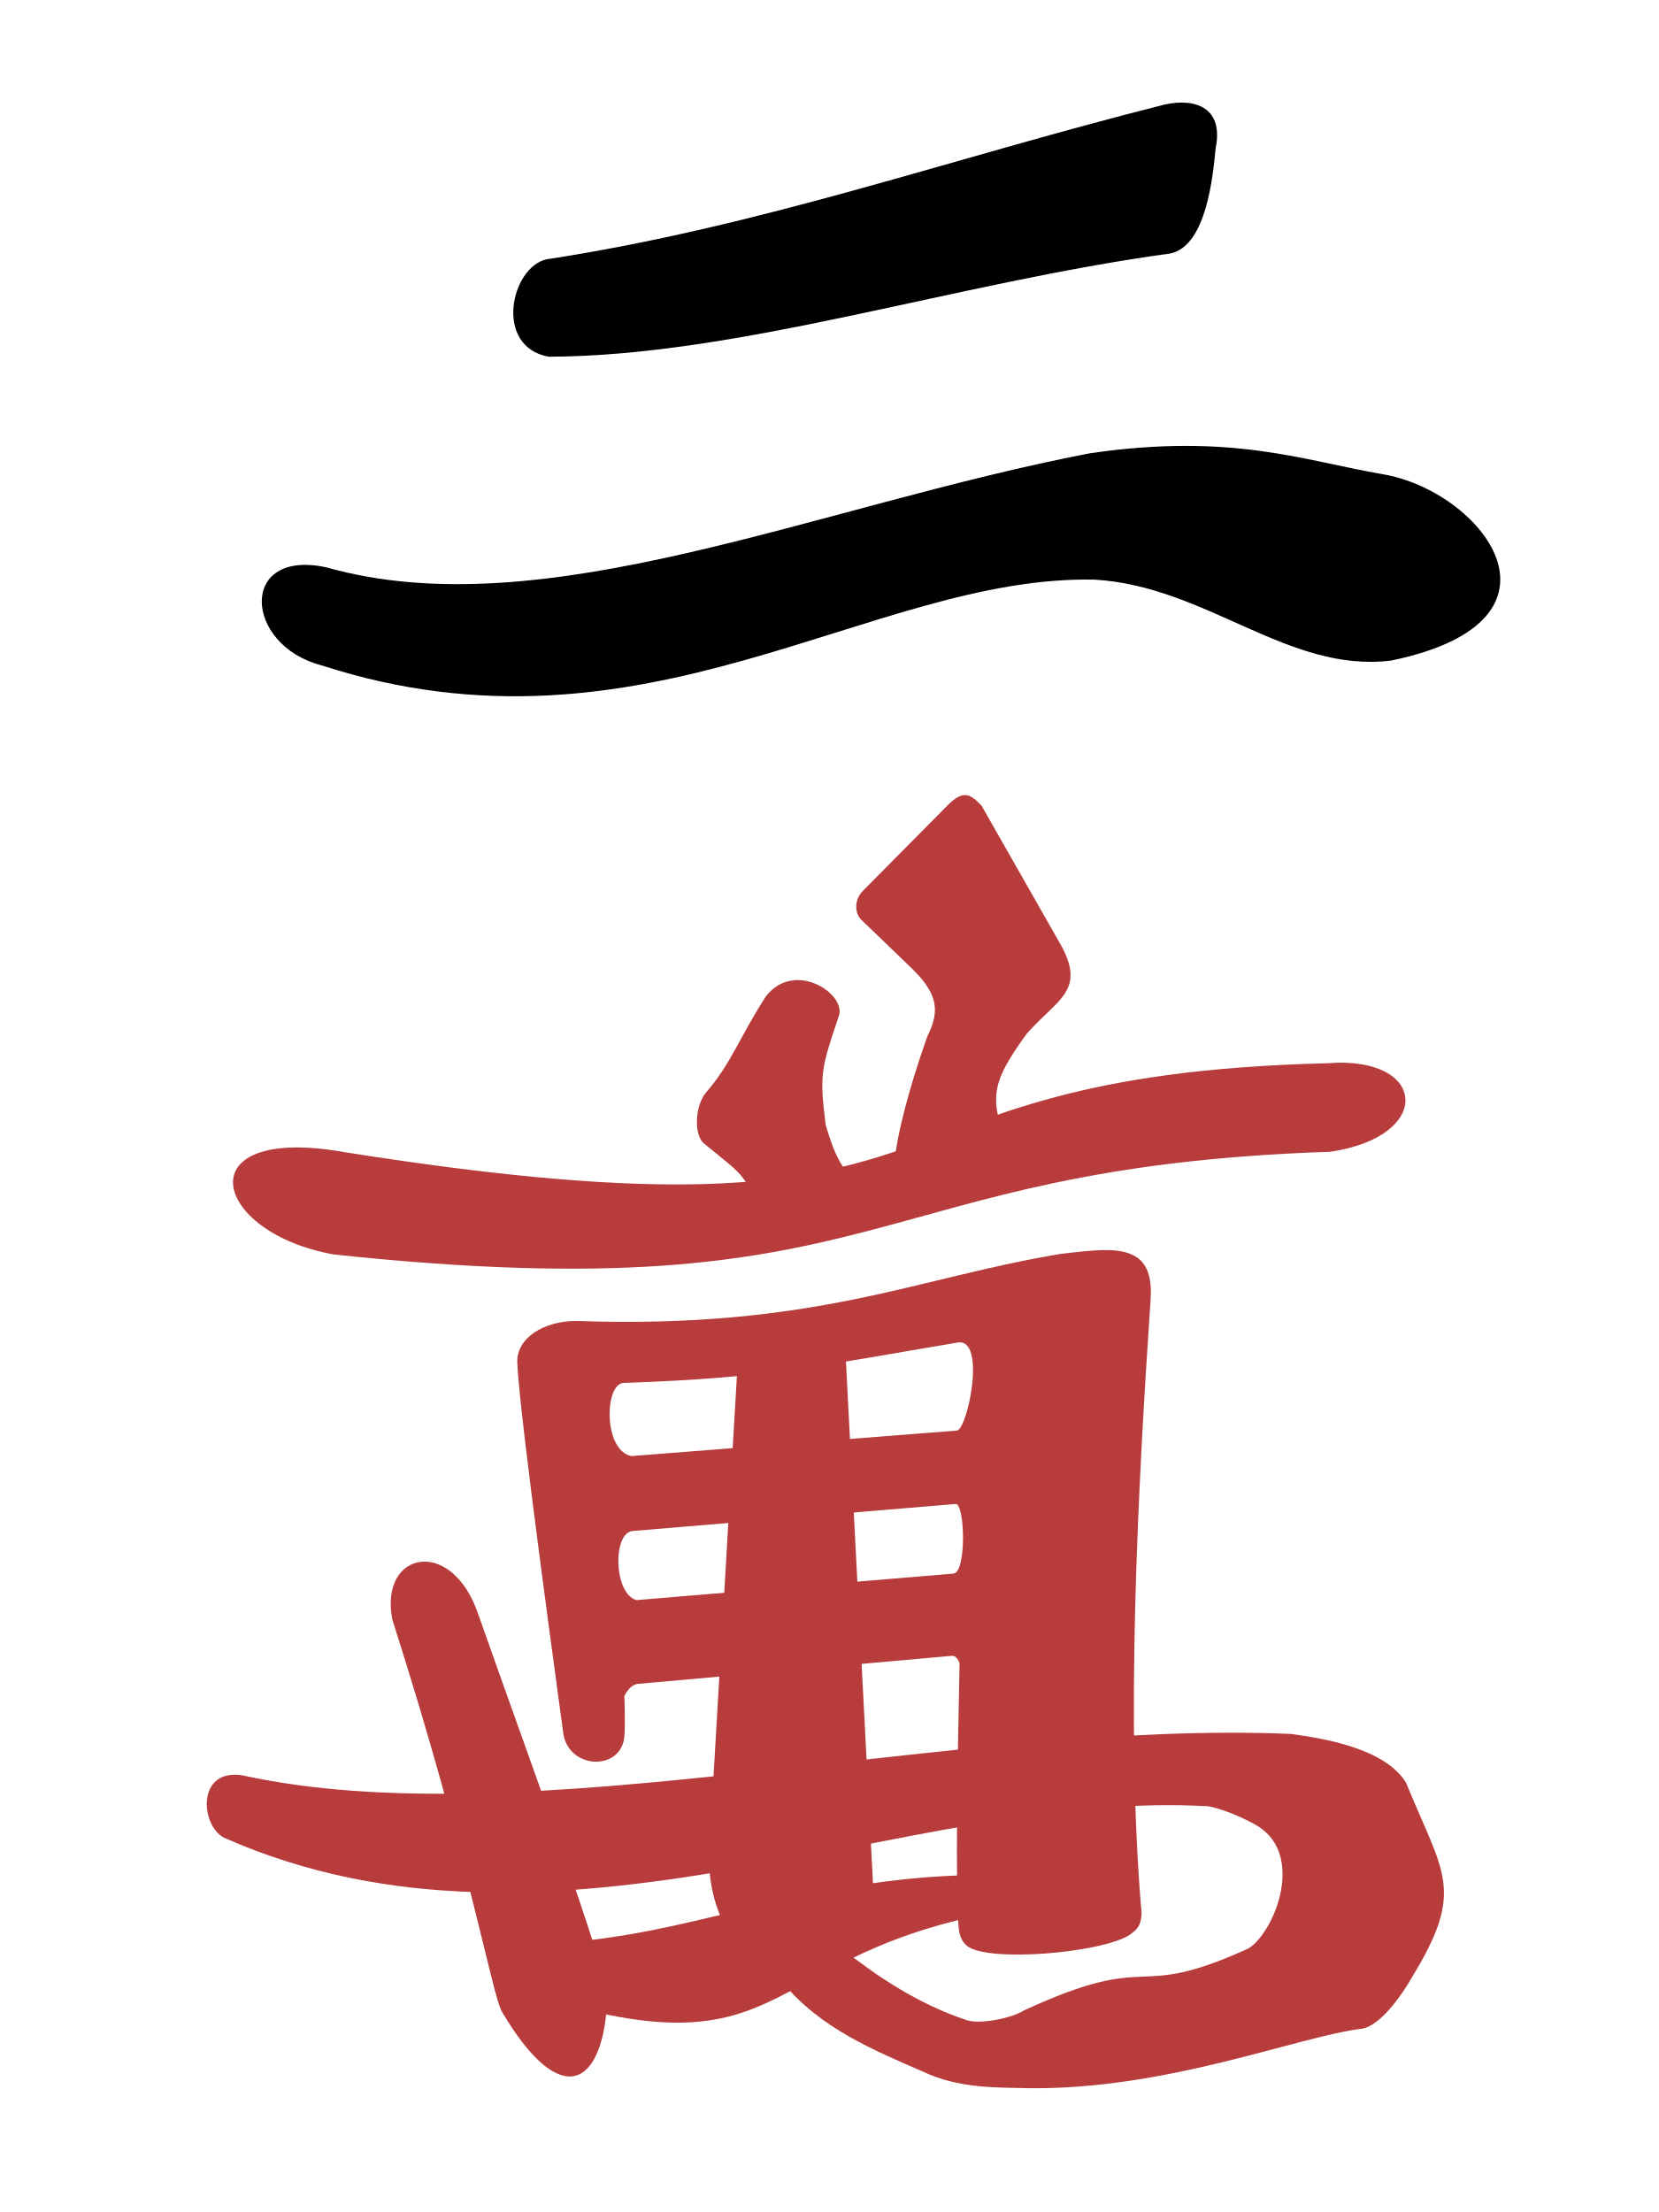
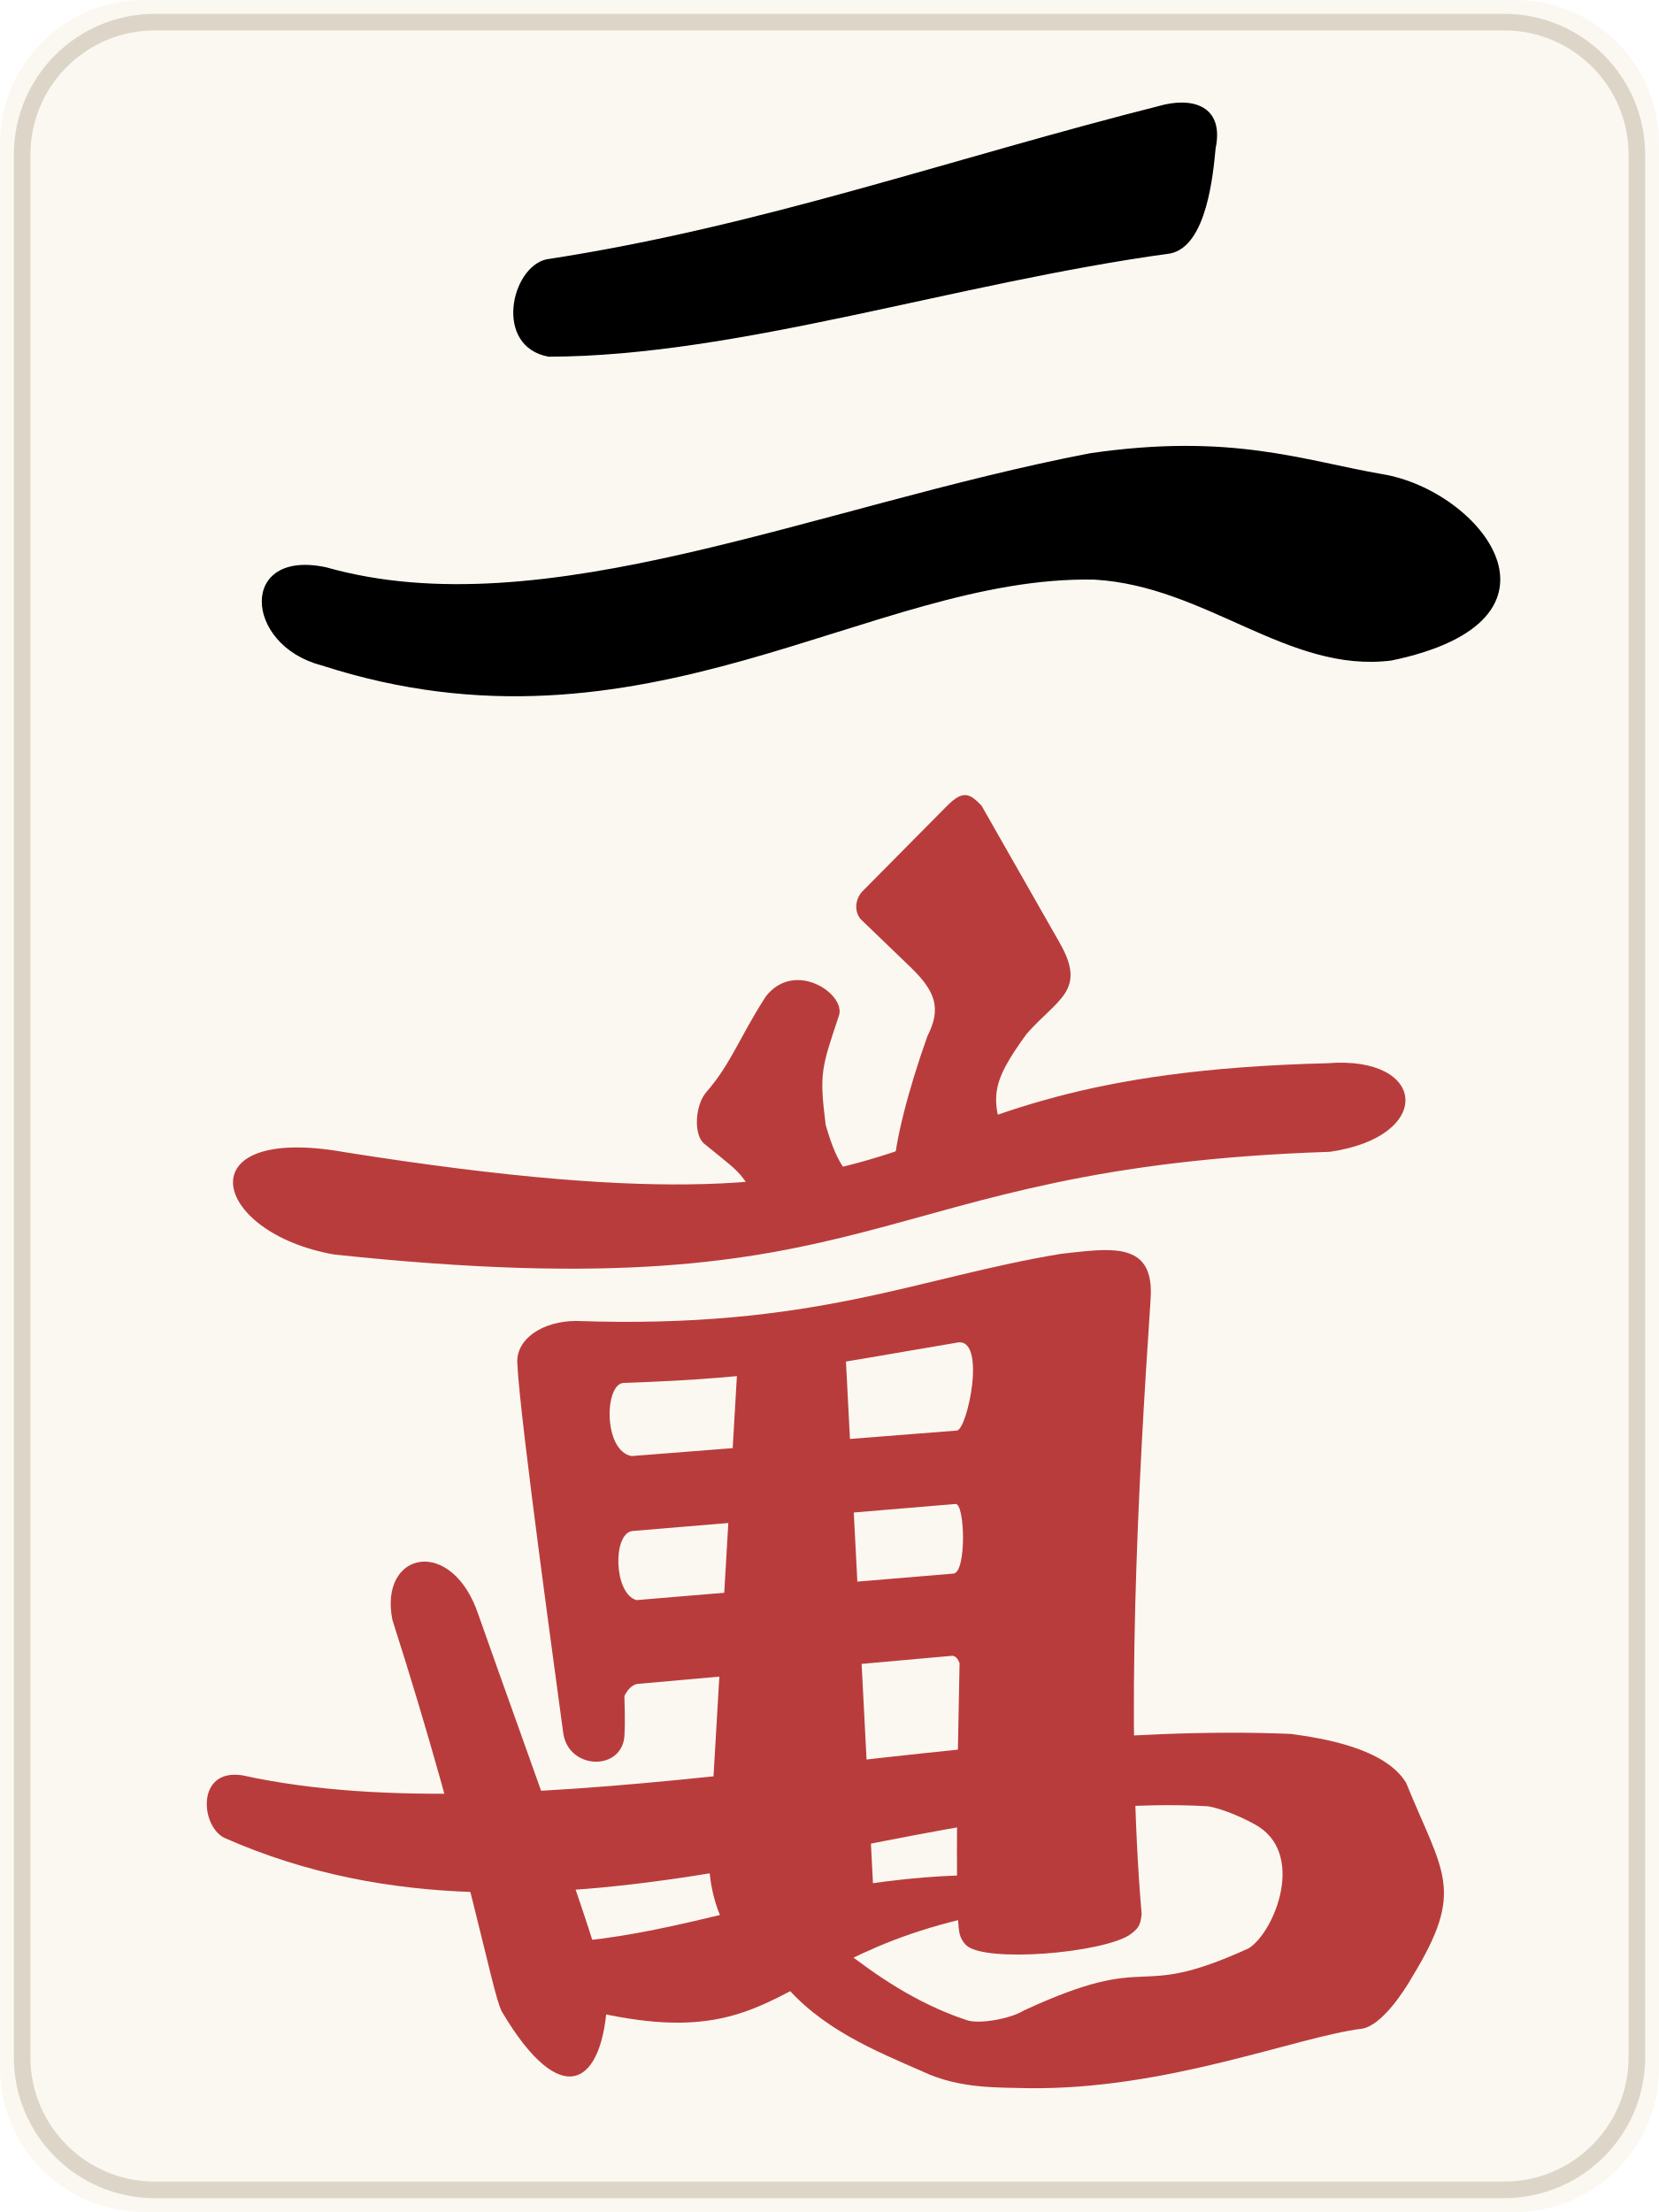
<svg xmlns="http://www.w3.org/2000/svg" viewBox="0 0 300 400">
+   <rect x="0" y="0" width="300" height="400" rx="26" fill="#fbf8f1" />
+   <rect x="4" y="4" width="292" height="392" rx="24" fill="none" stroke="#ddd6c8" stroke-width="3" />
  <path d="M-973.9 230.335c101.51 10.776 95.086-15.763 180.061-18.577 18.885-2.746 17.635-17.46-.449-16.017-90.368 2.243-58.78 34.94-177.693 16.091-28.997-5.176-24.264 14.568-1.919 18.503" fill="#b93c3c" fill-opacity="1" fill-rule="evenodd" stroke="none" stroke-width="1" stroke-linecap="butt" stroke-linejoin="miter" stroke-opacity="1" transform="translate(1034.343 -3.476)" />
  <path d="M-882.636 187.136c1.312-3.924-7.997-10.181-13.22-3.472-4.83 7.479-6.263 12.155-10.86 17.42-1.958 2.393-2.24 7.725-.216 9.267 7.568 6.199 6.724 4.784 11.5 14.738l20.53-1.762c-6.52-8.589-7.597-7.834-10.131-16.424-1.165-9.327-.808-10.176 2.397-19.767M-856.843 149.174c-2.072-2.165-3.31-2.932-6.213 0l-15.391 15.54c-1.348 1.501-1.372 3.706-.264 4.97l9.17 8.834c4.353 4.252 5.464 7.314 2.9 12.336-3.42 9.616-5.987 19.367-6.097 24.708l21.18-3.487c-3.959-9.818-3.87-12.358 2.866-21.647 5.559-6.327 10.933-7.774 5.995-16.417zM-834.44 229.53c-2.379 0-5.115.351-7.986.675-25.98 4.24-44.632 13.662-87.783 12.14-5.841.03-10.797 3.109-10.592 7.59.416 9.893 7.7 62.177 8.305 66.89.853 6.417 9.79 6.987 10.967 1.34.215-1.033.221-3.957.098-7.995.547-1.144 1.397-2.02 2.308-2.184l56.983-5.092c.58.007 1.014.545 1.32 1.33-.442 20.094-.684 39.742-.254 46.624.124 1.52.051 3.12 1.57 4.486 3.627 3.034 24.108 1.363 29.408-1.947 1.469-1.078 2-1.583 2.198-3.83-2.961-33.992-.668-77.218 1.605-110.873.597-7.453-2.911-9.155-8.146-9.155m-26.98 16.763c5.652-1.39 2.022 15.828.088 15.877l-58.828 4.611c-5.127-1.024-4.88-13.066-1.422-13.228 26.639-.896 35.744-3.181 60.162-7.26m-.129 29.152c1.706-.13 2.018 12.385-.38 12.586l-57.32 4.797c-4.102-1.15-4.353-11.962-.78-12.492z" fill="#b93c3c" fill-opacity="1" fill-rule="evenodd" stroke="none" stroke-width="1" stroke-linecap="butt" stroke-linejoin="miter" stroke-opacity="1" transform="translate(1034.343 -3.476)" />
  <path d="m-881.542 246.32-19.233.635-5.291 90.56c-.751 10.291 4.492 20.61 11.24 20.762l18.743-6.546z" fill="#b93c3c" fill-opacity="1" fill-rule="evenodd" stroke="none" stroke-width="1" stroke-linecap="butt" stroke-linejoin="miter" stroke-opacity="1" transform="translate(1034.343 -3.476)" />
  <path d="m-942.636 354.94.846 8.028c54.246 18.284 41.637-8.576 96.894-15.151l-.634-4.928c-42.242-2.988-64.353 13.179-97.106 12.051" fill="#b93c3c" fill-opacity="1" fill-rule="evenodd" stroke="none" stroke-width="1" stroke-linecap="butt" stroke-linejoin="miter" stroke-opacity="1" transform="translate(1034.343 -3.476)" />
  <path d="M-947.816 295.507c-4.79-14.35-18.047-11.53-15.57.885 13.898 43.448 17.943 67.498 19.8 70.859 10.792 18.228 18.402 13.453 19.078-2.434.112-4.85-14.234-43.495-23.308-69.31" fill="#b93c3c" fill-opacity="1" fill-rule="evenodd" stroke="none" stroke-width="1" stroke-linecap="butt" stroke-linejoin="miter" stroke-opacity="1" transform="translate(1034.343 -3.476)" />
  <path d="M-990.503 324.512c-8.36-1.304-7.6 9.084-3.317 11.288 59.848 26.468 123.839-8.865 177.967-5.69 2.058.368 5.312 1.563 8.294 3.201 9.557 5.048 3.734 19.51-.976 22.479-21.536 9.845-16.514.091-40.673 11.25-2.278 1.46-8.257 2.596-10.482 1.685-8.943-2.978-16.302-8.103-22.15-12.665l-11.189 5.646c6.906 8.601 17.1 12.672 25.541 16.372 6.747 3.213 14.126 2.854 19.03 3.005 25.107.345 48.588-9.297 60.402-10.755 3.458-.53 7.483-6.526 9.05-9.31 9.692-15.872 5.689-18.57-1.085-35.189-3.85-6.232-14.98-8.011-20.828-8.804-60.717-2.575-138.254 18.811-189.584 7.487" fill="#b93c3c" fill-opacity="1" fill-rule="evenodd" stroke="none" stroke-width="1" stroke-linecap="butt" stroke-linejoin="miter" stroke-opacity="1" transform="translate(1034.343 -3.476)" />
  <path d="M54.102 754.958c-15.912-3.454-14.93 14.041-.939 17.702 58.429 18.964 99.345-16.313 139.821-15.484 20.31 1.175 35.046 16.991 53.722 14.628 34.982-7.283 16.15-30.757-1.646-33.7-14.285-2.459-27.333-7.526-52.907-3.771-49.697 9.559-98.76 31.72-138.051 20.625M93.902 699.255c-6.437 1.433-9.592 15.777.387 17.61 34.313-.094 73.546-13.36 112.424-18.667 6.64-1.364 7.75-14.503 8.194-19.04 1.47-7.125-3.42-9.18-9.243-7.885-38.857 9.786-72.906 22.044-111.762 27.982" fill="#000" fill-opacity="1" fill-rule="evenodd" stroke="none" stroke-width="1" stroke-linecap="butt" stroke-linejoin="miter" stroke-opacity="1" transform="translate(4.918 -652.362)" />
</svg>
